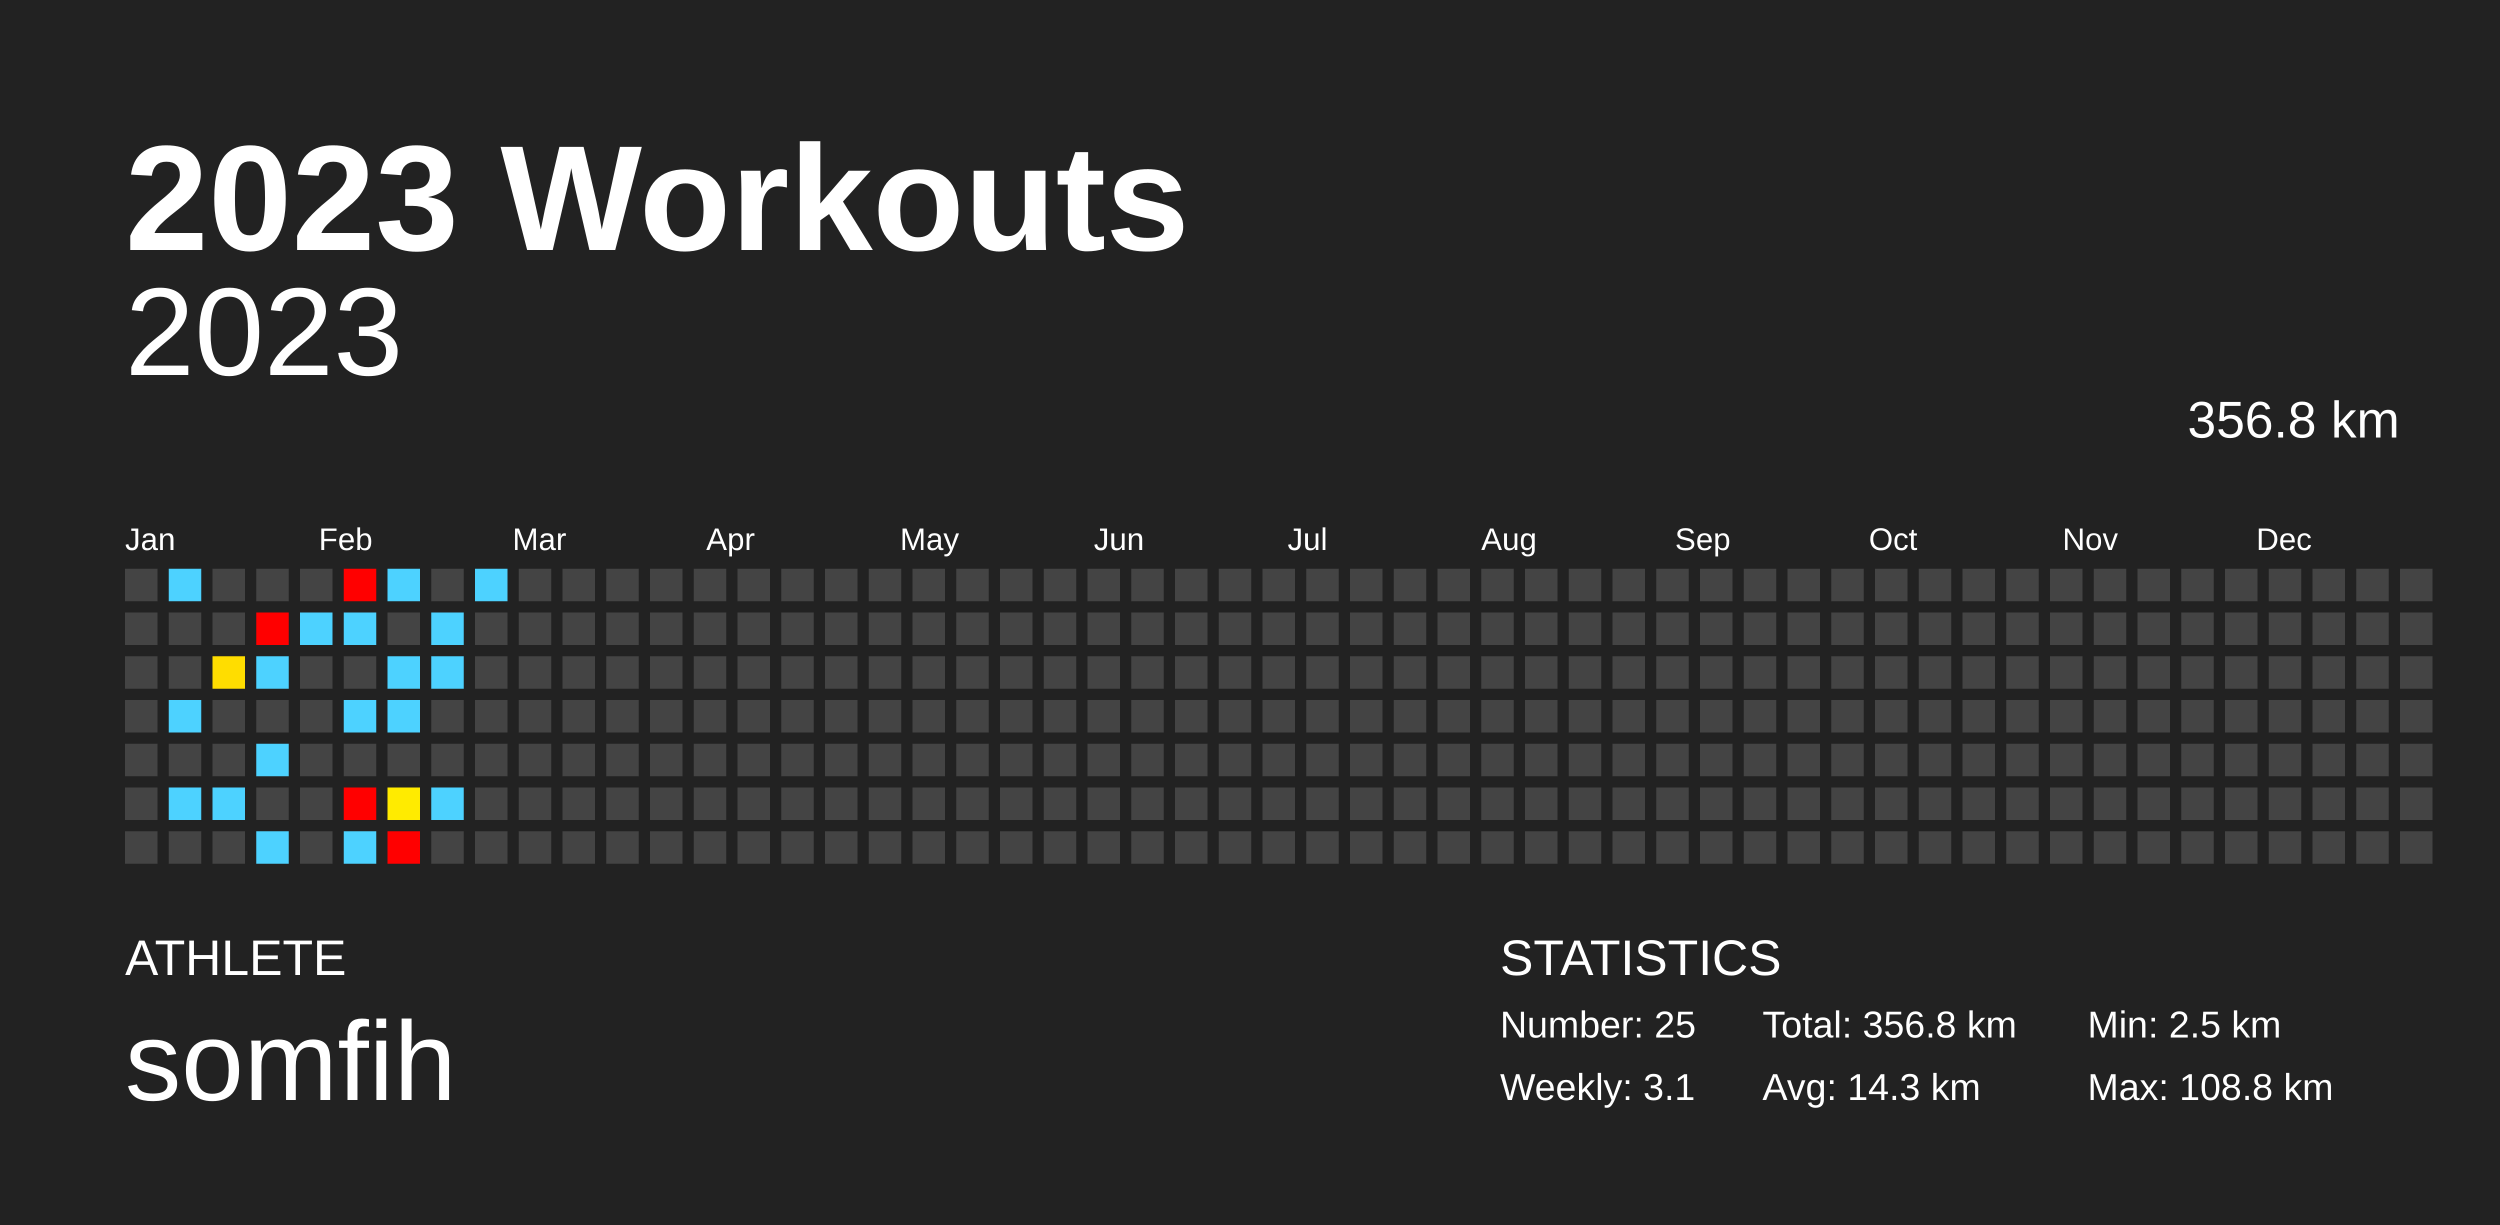
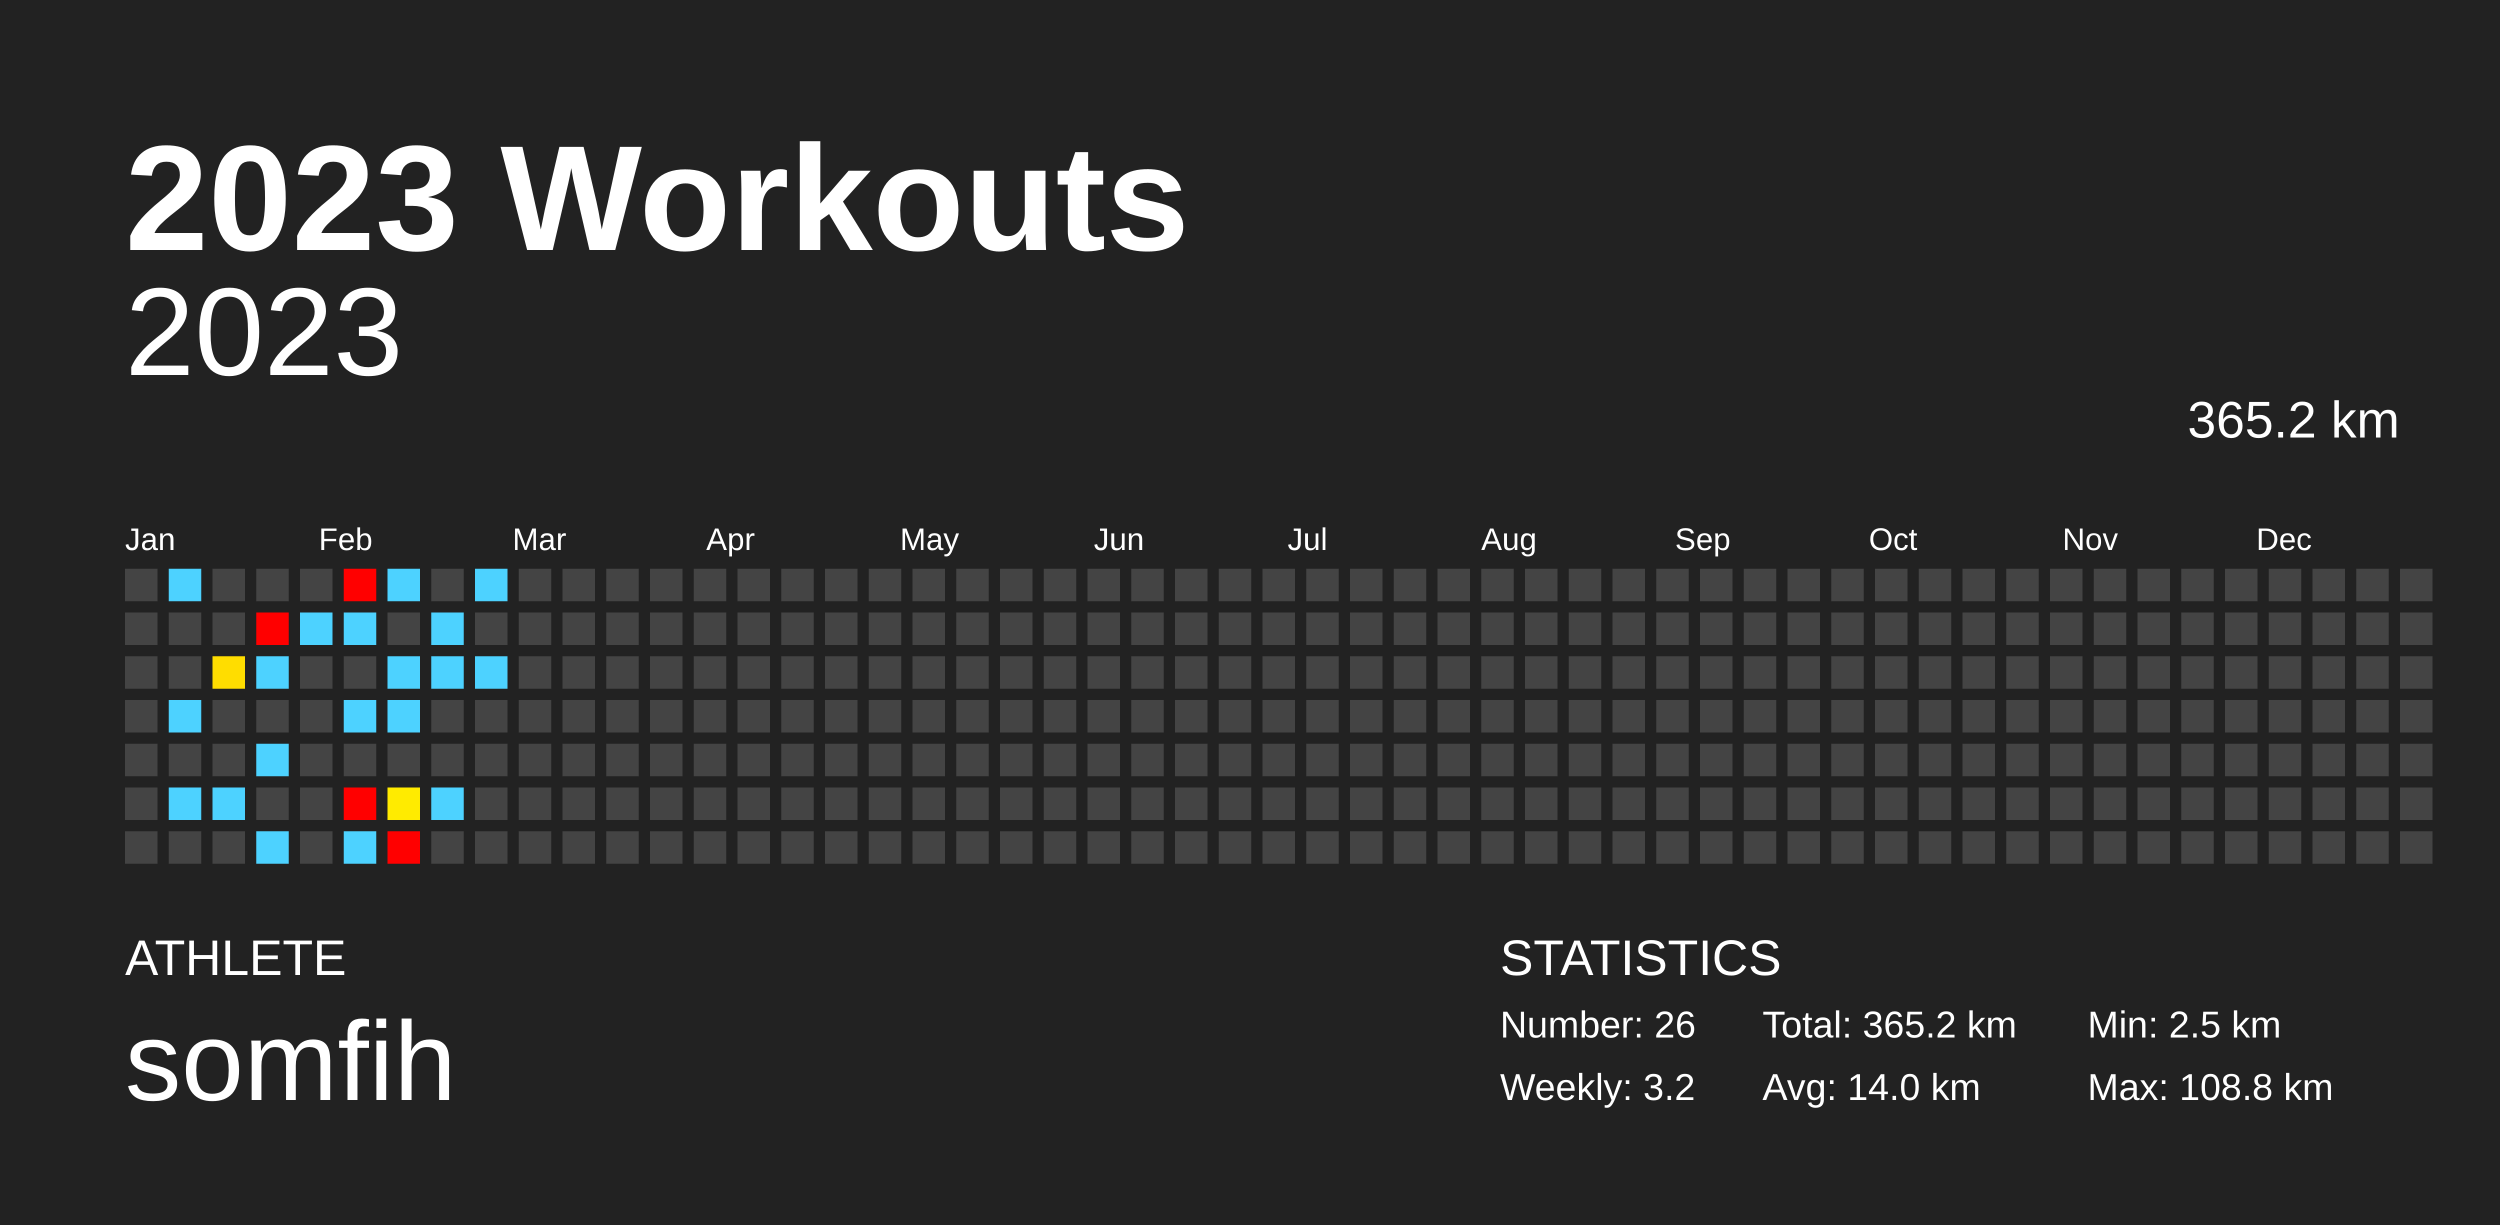
<svg xmlns="http://www.w3.org/2000/svg" baseProfile="full" height="98mm" version="1.1" viewBox="0,0,200,98" width="200mm">
  <defs />
  <rect fill="#222222" height="98" width="200" x="0" y="0" />
  <text fill="#FFFFFF" style="font-size:12px; font-family:Arial; font-weight:bold;" x="10" y="20">2023 Workouts</text>
  <text fill="#FFFFFF" style="font-size:4px; font-family:Arial" x="10" y="78">ATHLETE</text>
  <text fill="#FFFFFF" style="font-size:9px; font-family:Arial" x="10" y="88">somfih</text>
  <text fill="#FFFFFF" style="font-size:4px; font-family:Arial" x="120" y="78">STATISTICS</text>
-   <text fill="#FFFFFF" style="font-size:3px; font-family:Arial" x="120" y="83">Number: 25</text>
-   <text fill="#FFFFFF" style="font-size:3px; font-family:Arial" x="120" y="88">Weekly: 3.1</text>
-   <text fill="#FFFFFF" style="font-size:3px; font-family:Arial" x="141" y="83">Total: 356.8 km</text>
-   <text fill="#FFFFFF" style="font-size:3px; font-family:Arial" x="141" y="88">Avg: 14.3 km</text>
+   <text fill="#FFFFFF" style="font-size:3px; font-family:Arial" x="120" y="83">Number: 26</text>
+   <text fill="#FFFFFF" style="font-size:3px; font-family:Arial" x="120" y="88">Weekly: 3.2</text>
+   <text fill="#FFFFFF" style="font-size:3px; font-family:Arial" x="141" y="83">Total: 365.2 km</text>
+   <text fill="#FFFFFF" style="font-size:3px; font-family:Arial" x="141" y="88">Avg: 14.0 km</text>
  <text fill="#FFFFFF" style="font-size:3px; font-family:Arial" x="167" y="83">Min: 2.5 km</text>
  <text fill="#FFFFFF" style="font-size:3px; font-family:Arial" x="167" y="88">Max: 108.8 km</text>
  <text alignment-baseline="hanging" fill="#FFFFFF" style="font-size:10.0px; font-family:Arial;" x="10" y="30">2023</text>
-   <text alignment-baseline="hanging" fill="#FFFFFF" style="font-size:4.125px; font-family:Arial;" x="175" y="35">356.8 km</text>
+   <text alignment-baseline="hanging" fill="#FFFFFF" style="font-size:4.125px; font-family:Arial;" x="175" y="35">365.2 km</text>
  <text fill="#FFFFFF" style="font-size:2.5px; font-family:Arial" x="10.0" y="44">Jan</text>
  <text fill="#FFFFFF" style="font-size:2.5px; font-family:Arial" x="25.5" y="44">Feb</text>
  <text fill="#FFFFFF" style="font-size:2.5px; font-family:Arial" x="41.0" y="44">Mar</text>
  <text fill="#FFFFFF" style="font-size:2.5px; font-family:Arial" x="56.5" y="44">Apr</text>
  <text fill="#FFFFFF" style="font-size:2.5px; font-family:Arial" x="72.0" y="44">May</text>
  <text fill="#FFFFFF" style="font-size:2.5px; font-family:Arial" x="87.5" y="44">Jun</text>
  <text fill="#FFFFFF" style="font-size:2.5px; font-family:Arial" x="103.0" y="44">Jul</text>
  <text fill="#FFFFFF" style="font-size:2.5px; font-family:Arial" x="118.5" y="44">Aug</text>
  <text fill="#FFFFFF" style="font-size:2.5px; font-family:Arial" x="134.0" y="44">Sep</text>
  <text fill="#FFFFFF" style="font-size:2.5px; font-family:Arial" x="149.5" y="44">Oct</text>
  <text fill="#FFFFFF" style="font-size:2.5px; font-family:Arial" x="165.0" y="44">Nov</text>
  <text fill="#FFFFFF" style="font-size:2.5px; font-family:Arial" x="180.5" y="44">Dec</text>
  <rect fill="#444444" height="2.6" width="2.6" x="10.0" y="45.5" />
  <rect fill="#444444" height="2.6" width="2.6" x="10.0" y="49.0" />
  <rect fill="#444444" height="2.6" width="2.6" x="10.0" y="52.5" />
  <rect fill="#444444" height="2.6" width="2.6" x="10.0" y="56.0" />
  <rect fill="#444444" height="2.6" width="2.6" x="10.0" y="59.5" />
  <rect fill="#444444" height="2.6" width="2.6" x="10.0" y="63.0" />
  <rect fill="#444444" height="2.6" width="2.6" x="10.0" y="66.5" />
  <rect fill="#4dd2ff" height="2.6" width="2.6" x="13.5" y="45.5" />
  <rect fill="#444444" height="2.6" width="2.6" x="13.5" y="49.0" />
  <rect fill="#444444" height="2.6" width="2.6" x="13.5" y="52.5" />
  <rect fill="#4dd2ff" height="2.6" width="2.6" x="13.5" y="56.0" />
  <rect fill="#444444" height="2.6" width="2.6" x="13.5" y="59.5" />
  <rect fill="#4dd2ff" height="2.6" width="2.6" x="13.5" y="63.0" />
  <rect fill="#444444" height="2.6" width="2.6" x="13.5" y="66.5" />
  <rect fill="#444444" height="2.6" width="2.6" x="17.0" y="45.5" />
  <rect fill="#444444" height="2.6" width="2.6" x="17.0" y="49.0" />
  <rect fill="#ffdd00" height="2.6" width="2.6" x="17.0" y="52.5" />
  <rect fill="#444444" height="2.6" width="2.6" x="17.0" y="56.0" />
  <rect fill="#444444" height="2.6" width="2.6" x="17.0" y="59.5" />
  <rect fill="#4dd2ff" height="2.6" width="2.6" x="17.0" y="63.0" />
  <rect fill="#444444" height="2.6" width="2.6" x="17.0" y="66.5" />
  <rect fill="#444444" height="2.6" width="2.6" x="20.5" y="45.5" />
  <rect fill="red" height="2.6" width="2.6" x="20.5" y="49.0" />
  <rect fill="#4dd2ff" height="2.6" width="2.6" x="20.5" y="52.5" />
  <rect fill="#444444" height="2.6" width="2.6" x="20.5" y="56.0" />
  <rect fill="#4dd2ff" height="2.6" width="2.6" x="20.5" y="59.5" />
  <rect fill="#444444" height="2.6" width="2.6" x="20.5" y="63.0" />
  <rect fill="#4dd2ff" height="2.6" width="2.6" x="20.5" y="66.5" />
  <rect fill="#444444" height="2.6" width="2.6" x="24.0" y="45.5" />
  <rect fill="#4dd2ff" height="2.6" width="2.6" x="24.0" y="49.0" />
  <rect fill="#444444" height="2.6" width="2.6" x="24.0" y="52.5" />
  <rect fill="#444444" height="2.6" width="2.6" x="24.0" y="56.0" />
  <rect fill="#444444" height="2.6" width="2.6" x="24.0" y="59.5" />
  <rect fill="#444444" height="2.6" width="2.6" x="24.0" y="63.0" />
  <rect fill="#444444" height="2.6" width="2.6" x="24.0" y="66.5" />
  <rect fill="red" height="2.6" width="2.6" x="27.5" y="45.5" />
  <rect fill="#4dd2ff" height="2.6" width="2.6" x="27.5" y="49.0" />
  <rect fill="#444444" height="2.6" width="2.6" x="27.5" y="52.5" />
  <rect fill="#4dd2ff" height="2.6" width="2.6" x="27.5" y="56.0" />
  <rect fill="#444444" height="2.6" width="2.6" x="27.5" y="59.5" />
  <rect fill="red" height="2.6" width="2.6" x="27.5" y="63.0" />
  <rect fill="#4dd2ff" height="2.6" width="2.6" x="27.5" y="66.5" />
  <rect fill="#4dd2ff" height="2.6" width="2.6" x="31.0" y="45.5" />
  <rect fill="#444444" height="2.6" width="2.6" x="31.0" y="49.0" />
  <rect fill="#4dd2ff" height="2.6" width="2.6" x="31.0" y="52.5" />
  <rect fill="#4dd2ff" height="2.6" width="2.6" x="31.0" y="56.0" />
  <rect fill="#444444" height="2.6" width="2.6" x="31.0" y="59.5" />
  <rect fill="#ffeb00" height="2.6" width="2.6" x="31.0" y="63.0" />
  <rect fill="red" height="2.6" width="2.6" x="31.0" y="66.5" />
  <rect fill="#444444" height="2.6" width="2.6" x="34.5" y="45.5" />
  <rect fill="#4dd2ff" height="2.6" width="2.6" x="34.5" y="49.0" />
  <rect fill="#4dd2ff" height="2.6" width="2.6" x="34.5" y="52.5" />
  <rect fill="#444444" height="2.6" width="2.6" x="34.5" y="56.0" />
  <rect fill="#444444" height="2.6" width="2.6" x="34.5" y="59.5" />
  <rect fill="#4dd2ff" height="2.6" width="2.6" x="34.5" y="63.0" />
  <rect fill="#444444" height="2.6" width="2.6" x="34.5" y="66.5" />
  <rect fill="#4dd2ff" height="2.6" width="2.6" x="38.0" y="45.5" />
  <rect fill="#444444" height="2.6" width="2.6" x="38.0" y="49.0" />
-   <rect fill="#444444" height="2.6" width="2.6" x="38.0" y="52.5" />
+   <rect fill="#4dd2ff" height="2.6" width="2.6" x="38.0" y="52.5" />
  <rect fill="#444444" height="2.6" width="2.6" x="38.0" y="56.0" />
  <rect fill="#444444" height="2.6" width="2.6" x="38.0" y="59.5" />
  <rect fill="#444444" height="2.6" width="2.6" x="38.0" y="63.0" />
  <rect fill="#444444" height="2.6" width="2.6" x="38.0" y="66.5" />
  <rect fill="#444444" height="2.6" width="2.6" x="41.5" y="45.5" />
  <rect fill="#444444" height="2.6" width="2.6" x="41.5" y="49.0" />
  <rect fill="#444444" height="2.6" width="2.6" x="41.5" y="52.5" />
  <rect fill="#444444" height="2.6" width="2.6" x="41.5" y="56.0" />
  <rect fill="#444444" height="2.6" width="2.6" x="41.5" y="59.5" />
  <rect fill="#444444" height="2.6" width="2.6" x="41.5" y="63.0" />
  <rect fill="#444444" height="2.6" width="2.6" x="41.5" y="66.5" />
  <rect fill="#444444" height="2.6" width="2.6" x="45.0" y="45.5" />
  <rect fill="#444444" height="2.6" width="2.6" x="45.0" y="49.0" />
  <rect fill="#444444" height="2.6" width="2.6" x="45.0" y="52.5" />
  <rect fill="#444444" height="2.6" width="2.6" x="45.0" y="56.0" />
  <rect fill="#444444" height="2.6" width="2.6" x="45.0" y="59.5" />
  <rect fill="#444444" height="2.6" width="2.6" x="45.0" y="63.0" />
  <rect fill="#444444" height="2.6" width="2.6" x="45.0" y="66.5" />
  <rect fill="#444444" height="2.6" width="2.6" x="48.5" y="45.5" />
  <rect fill="#444444" height="2.6" width="2.6" x="48.5" y="49.0" />
  <rect fill="#444444" height="2.6" width="2.6" x="48.5" y="52.5" />
  <rect fill="#444444" height="2.6" width="2.6" x="48.5" y="56.0" />
  <rect fill="#444444" height="2.6" width="2.6" x="48.5" y="59.5" />
  <rect fill="#444444" height="2.6" width="2.6" x="48.5" y="63.0" />
  <rect fill="#444444" height="2.6" width="2.6" x="48.5" y="66.5" />
  <rect fill="#444444" height="2.6" width="2.6" x="52.0" y="45.5" />
  <rect fill="#444444" height="2.6" width="2.6" x="52.0" y="49.0" />
  <rect fill="#444444" height="2.6" width="2.6" x="52.0" y="52.5" />
  <rect fill="#444444" height="2.6" width="2.6" x="52.0" y="56.0" />
  <rect fill="#444444" height="2.6" width="2.6" x="52.0" y="59.5" />
  <rect fill="#444444" height="2.6" width="2.6" x="52.0" y="63.0" />
  <rect fill="#444444" height="2.6" width="2.6" x="52.0" y="66.5" />
  <rect fill="#444444" height="2.6" width="2.6" x="55.5" y="45.5" />
  <rect fill="#444444" height="2.6" width="2.6" x="55.5" y="49.0" />
  <rect fill="#444444" height="2.6" width="2.6" x="55.5" y="52.5" />
  <rect fill="#444444" height="2.6" width="2.6" x="55.5" y="56.0" />
  <rect fill="#444444" height="2.6" width="2.6" x="55.5" y="59.5" />
  <rect fill="#444444" height="2.6" width="2.6" x="55.5" y="63.0" />
  <rect fill="#444444" height="2.6" width="2.6" x="55.5" y="66.5" />
  <rect fill="#444444" height="2.6" width="2.6" x="59.0" y="45.5" />
  <rect fill="#444444" height="2.6" width="2.6" x="59.0" y="49.0" />
  <rect fill="#444444" height="2.6" width="2.6" x="59.0" y="52.5" />
  <rect fill="#444444" height="2.6" width="2.6" x="59.0" y="56.0" />
  <rect fill="#444444" height="2.6" width="2.6" x="59.0" y="59.5" />
  <rect fill="#444444" height="2.6" width="2.6" x="59.0" y="63.0" />
  <rect fill="#444444" height="2.6" width="2.6" x="59.0" y="66.5" />
  <rect fill="#444444" height="2.6" width="2.6" x="62.5" y="45.5" />
  <rect fill="#444444" height="2.6" width="2.6" x="62.5" y="49.0" />
  <rect fill="#444444" height="2.6" width="2.6" x="62.5" y="52.5" />
  <rect fill="#444444" height="2.6" width="2.6" x="62.5" y="56.0" />
  <rect fill="#444444" height="2.6" width="2.6" x="62.5" y="59.5" />
  <rect fill="#444444" height="2.6" width="2.6" x="62.5" y="63.0" />
  <rect fill="#444444" height="2.6" width="2.6" x="62.5" y="66.5" />
  <rect fill="#444444" height="2.6" width="2.6" x="66.0" y="45.5" />
  <rect fill="#444444" height="2.6" width="2.6" x="66.0" y="49.0" />
  <rect fill="#444444" height="2.6" width="2.6" x="66.0" y="52.5" />
  <rect fill="#444444" height="2.6" width="2.6" x="66.0" y="56.0" />
  <rect fill="#444444" height="2.6" width="2.6" x="66.0" y="59.5" />
  <rect fill="#444444" height="2.6" width="2.6" x="66.0" y="63.0" />
  <rect fill="#444444" height="2.6" width="2.6" x="66.0" y="66.5" />
  <rect fill="#444444" height="2.6" width="2.6" x="69.5" y="45.5" />
  <rect fill="#444444" height="2.6" width="2.6" x="69.5" y="49.0" />
  <rect fill="#444444" height="2.6" width="2.6" x="69.5" y="52.5" />
  <rect fill="#444444" height="2.6" width="2.6" x="69.5" y="56.0" />
  <rect fill="#444444" height="2.6" width="2.6" x="69.5" y="59.5" />
  <rect fill="#444444" height="2.6" width="2.6" x="69.5" y="63.0" />
  <rect fill="#444444" height="2.6" width="2.6" x="69.5" y="66.5" />
  <rect fill="#444444" height="2.6" width="2.6" x="73.0" y="45.5" />
  <rect fill="#444444" height="2.6" width="2.6" x="73.0" y="49.0" />
  <rect fill="#444444" height="2.6" width="2.6" x="73.0" y="52.5" />
  <rect fill="#444444" height="2.6" width="2.6" x="73.0" y="56.0" />
  <rect fill="#444444" height="2.6" width="2.6" x="73.0" y="59.5" />
  <rect fill="#444444" height="2.6" width="2.6" x="73.0" y="63.0" />
  <rect fill="#444444" height="2.6" width="2.6" x="73.0" y="66.5" />
  <rect fill="#444444" height="2.6" width="2.6" x="76.5" y="45.5" />
  <rect fill="#444444" height="2.6" width="2.6" x="76.5" y="49.0" />
  <rect fill="#444444" height="2.6" width="2.6" x="76.5" y="52.5" />
  <rect fill="#444444" height="2.6" width="2.6" x="76.5" y="56.0" />
  <rect fill="#444444" height="2.6" width="2.6" x="76.5" y="59.5" />
  <rect fill="#444444" height="2.6" width="2.6" x="76.5" y="63.0" />
  <rect fill="#444444" height="2.6" width="2.6" x="76.5" y="66.5" />
  <rect fill="#444444" height="2.6" width="2.6" x="80.0" y="45.5" />
  <rect fill="#444444" height="2.6" width="2.6" x="80.0" y="49.0" />
  <rect fill="#444444" height="2.6" width="2.6" x="80.0" y="52.5" />
  <rect fill="#444444" height="2.6" width="2.6" x="80.0" y="56.0" />
  <rect fill="#444444" height="2.6" width="2.6" x="80.0" y="59.5" />
  <rect fill="#444444" height="2.6" width="2.6" x="80.0" y="63.0" />
  <rect fill="#444444" height="2.6" width="2.6" x="80.0" y="66.5" />
  <rect fill="#444444" height="2.6" width="2.6" x="83.5" y="45.5" />
  <rect fill="#444444" height="2.6" width="2.6" x="83.5" y="49.0" />
  <rect fill="#444444" height="2.6" width="2.6" x="83.5" y="52.5" />
  <rect fill="#444444" height="2.6" width="2.6" x="83.5" y="56.0" />
  <rect fill="#444444" height="2.6" width="2.6" x="83.5" y="59.5" />
  <rect fill="#444444" height="2.6" width="2.6" x="83.5" y="63.0" />
  <rect fill="#444444" height="2.6" width="2.6" x="83.5" y="66.5" />
  <rect fill="#444444" height="2.6" width="2.6" x="87.0" y="45.5" />
  <rect fill="#444444" height="2.6" width="2.6" x="87.0" y="49.0" />
  <rect fill="#444444" height="2.6" width="2.6" x="87.0" y="52.5" />
  <rect fill="#444444" height="2.6" width="2.6" x="87.0" y="56.0" />
  <rect fill="#444444" height="2.6" width="2.6" x="87.0" y="59.5" />
  <rect fill="#444444" height="2.6" width="2.6" x="87.0" y="63.0" />
  <rect fill="#444444" height="2.6" width="2.6" x="87.0" y="66.5" />
  <rect fill="#444444" height="2.6" width="2.6" x="90.5" y="45.5" />
  <rect fill="#444444" height="2.6" width="2.6" x="90.5" y="49.0" />
  <rect fill="#444444" height="2.6" width="2.6" x="90.5" y="52.5" />
  <rect fill="#444444" height="2.6" width="2.6" x="90.5" y="56.0" />
  <rect fill="#444444" height="2.6" width="2.6" x="90.5" y="59.5" />
  <rect fill="#444444" height="2.6" width="2.6" x="90.5" y="63.0" />
  <rect fill="#444444" height="2.6" width="2.6" x="90.5" y="66.5" />
  <rect fill="#444444" height="2.6" width="2.6" x="94.0" y="45.5" />
  <rect fill="#444444" height="2.6" width="2.6" x="94.0" y="49.0" />
  <rect fill="#444444" height="2.6" width="2.6" x="94.0" y="52.5" />
  <rect fill="#444444" height="2.6" width="2.6" x="94.0" y="56.0" />
  <rect fill="#444444" height="2.6" width="2.6" x="94.0" y="59.5" />
  <rect fill="#444444" height="2.6" width="2.6" x="94.0" y="63.0" />
  <rect fill="#444444" height="2.6" width="2.6" x="94.0" y="66.5" />
  <rect fill="#444444" height="2.6" width="2.6" x="97.5" y="45.5" />
  <rect fill="#444444" height="2.6" width="2.6" x="97.5" y="49.0" />
  <rect fill="#444444" height="2.6" width="2.6" x="97.5" y="52.5" />
  <rect fill="#444444" height="2.6" width="2.6" x="97.5" y="56.0" />
  <rect fill="#444444" height="2.6" width="2.6" x="97.5" y="59.5" />
  <rect fill="#444444" height="2.6" width="2.6" x="97.5" y="63.0" />
  <rect fill="#444444" height="2.6" width="2.6" x="97.5" y="66.5" />
  <rect fill="#444444" height="2.6" width="2.6" x="101.0" y="45.5" />
  <rect fill="#444444" height="2.6" width="2.6" x="101.0" y="49.0" />
  <rect fill="#444444" height="2.6" width="2.6" x="101.0" y="52.5" />
  <rect fill="#444444" height="2.6" width="2.6" x="101.0" y="56.0" />
  <rect fill="#444444" height="2.6" width="2.6" x="101.0" y="59.5" />
  <rect fill="#444444" height="2.6" width="2.6" x="101.0" y="63.0" />
  <rect fill="#444444" height="2.6" width="2.6" x="101.0" y="66.5" />
  <rect fill="#444444" height="2.6" width="2.6" x="104.5" y="45.5" />
  <rect fill="#444444" height="2.6" width="2.6" x="104.5" y="49.0" />
  <rect fill="#444444" height="2.6" width="2.6" x="104.5" y="52.5" />
  <rect fill="#444444" height="2.6" width="2.6" x="104.5" y="56.0" />
  <rect fill="#444444" height="2.6" width="2.6" x="104.5" y="59.5" />
  <rect fill="#444444" height="2.6" width="2.6" x="104.5" y="63.0" />
  <rect fill="#444444" height="2.6" width="2.6" x="104.5" y="66.5" />
  <rect fill="#444444" height="2.6" width="2.6" x="108.0" y="45.5" />
  <rect fill="#444444" height="2.6" width="2.6" x="108.0" y="49.0" />
  <rect fill="#444444" height="2.6" width="2.6" x="108.0" y="52.5" />
  <rect fill="#444444" height="2.6" width="2.6" x="108.0" y="56.0" />
  <rect fill="#444444" height="2.6" width="2.6" x="108.0" y="59.5" />
  <rect fill="#444444" height="2.6" width="2.6" x="108.0" y="63.0" />
  <rect fill="#444444" height="2.6" width="2.6" x="108.0" y="66.5" />
  <rect fill="#444444" height="2.6" width="2.6" x="111.5" y="45.5" />
  <rect fill="#444444" height="2.6" width="2.6" x="111.5" y="49.0" />
  <rect fill="#444444" height="2.6" width="2.6" x="111.5" y="52.5" />
  <rect fill="#444444" height="2.6" width="2.6" x="111.5" y="56.0" />
  <rect fill="#444444" height="2.6" width="2.6" x="111.5" y="59.5" />
  <rect fill="#444444" height="2.6" width="2.6" x="111.5" y="63.0" />
  <rect fill="#444444" height="2.6" width="2.6" x="111.5" y="66.5" />
  <rect fill="#444444" height="2.6" width="2.6" x="115.0" y="45.5" />
  <rect fill="#444444" height="2.6" width="2.6" x="115.0" y="49.0" />
  <rect fill="#444444" height="2.6" width="2.6" x="115.0" y="52.5" />
  <rect fill="#444444" height="2.6" width="2.6" x="115.0" y="56.0" />
  <rect fill="#444444" height="2.6" width="2.6" x="115.0" y="59.5" />
  <rect fill="#444444" height="2.6" width="2.6" x="115.0" y="63.0" />
  <rect fill="#444444" height="2.6" width="2.6" x="115.0" y="66.5" />
  <rect fill="#444444" height="2.6" width="2.6" x="118.5" y="45.5" />
  <rect fill="#444444" height="2.6" width="2.6" x="118.5" y="49.0" />
  <rect fill="#444444" height="2.6" width="2.6" x="118.5" y="52.5" />
  <rect fill="#444444" height="2.6" width="2.6" x="118.5" y="56.0" />
  <rect fill="#444444" height="2.6" width="2.6" x="118.5" y="59.5" />
  <rect fill="#444444" height="2.6" width="2.6" x="118.5" y="63.0" />
  <rect fill="#444444" height="2.6" width="2.6" x="118.5" y="66.5" />
  <rect fill="#444444" height="2.6" width="2.6" x="122.0" y="45.5" />
  <rect fill="#444444" height="2.6" width="2.6" x="122.0" y="49.0" />
  <rect fill="#444444" height="2.6" width="2.6" x="122.0" y="52.5" />
  <rect fill="#444444" height="2.6" width="2.6" x="122.0" y="56.0" />
  <rect fill="#444444" height="2.6" width="2.6" x="122.0" y="59.5" />
  <rect fill="#444444" height="2.6" width="2.6" x="122.0" y="63.0" />
  <rect fill="#444444" height="2.6" width="2.6" x="122.0" y="66.5" />
  <rect fill="#444444" height="2.6" width="2.6" x="125.5" y="45.5" />
  <rect fill="#444444" height="2.6" width="2.6" x="125.5" y="49.0" />
  <rect fill="#444444" height="2.6" width="2.6" x="125.5" y="52.5" />
  <rect fill="#444444" height="2.6" width="2.6" x="125.5" y="56.0" />
  <rect fill="#444444" height="2.6" width="2.6" x="125.5" y="59.5" />
  <rect fill="#444444" height="2.6" width="2.6" x="125.5" y="63.0" />
  <rect fill="#444444" height="2.6" width="2.6" x="125.5" y="66.5" />
  <rect fill="#444444" height="2.6" width="2.6" x="129.0" y="45.5" />
  <rect fill="#444444" height="2.6" width="2.6" x="129.0" y="49.0" />
  <rect fill="#444444" height="2.6" width="2.6" x="129.0" y="52.5" />
  <rect fill="#444444" height="2.6" width="2.6" x="129.0" y="56.0" />
  <rect fill="#444444" height="2.6" width="2.6" x="129.0" y="59.5" />
  <rect fill="#444444" height="2.6" width="2.6" x="129.0" y="63.0" />
  <rect fill="#444444" height="2.6" width="2.6" x="129.0" y="66.5" />
  <rect fill="#444444" height="2.6" width="2.6" x="132.5" y="45.5" />
  <rect fill="#444444" height="2.6" width="2.6" x="132.5" y="49.0" />
  <rect fill="#444444" height="2.6" width="2.6" x="132.5" y="52.5" />
  <rect fill="#444444" height="2.6" width="2.6" x="132.5" y="56.0" />
  <rect fill="#444444" height="2.6" width="2.6" x="132.5" y="59.5" />
  <rect fill="#444444" height="2.6" width="2.6" x="132.5" y="63.0" />
  <rect fill="#444444" height="2.6" width="2.6" x="132.5" y="66.5" />
  <rect fill="#444444" height="2.6" width="2.6" x="136.0" y="45.5" />
  <rect fill="#444444" height="2.6" width="2.6" x="136.0" y="49.0" />
  <rect fill="#444444" height="2.6" width="2.6" x="136.0" y="52.5" />
  <rect fill="#444444" height="2.6" width="2.6" x="136.0" y="56.0" />
  <rect fill="#444444" height="2.6" width="2.6" x="136.0" y="59.5" />
  <rect fill="#444444" height="2.6" width="2.6" x="136.0" y="63.0" />
  <rect fill="#444444" height="2.6" width="2.6" x="136.0" y="66.5" />
  <rect fill="#444444" height="2.6" width="2.6" x="139.5" y="45.5" />
  <rect fill="#444444" height="2.6" width="2.6" x="139.5" y="49.0" />
  <rect fill="#444444" height="2.6" width="2.6" x="139.5" y="52.5" />
  <rect fill="#444444" height="2.6" width="2.6" x="139.5" y="56.0" />
  <rect fill="#444444" height="2.6" width="2.6" x="139.5" y="59.5" />
  <rect fill="#444444" height="2.6" width="2.6" x="139.5" y="63.0" />
  <rect fill="#444444" height="2.6" width="2.6" x="139.5" y="66.5" />
  <rect fill="#444444" height="2.6" width="2.6" x="143.0" y="45.5" />
  <rect fill="#444444" height="2.6" width="2.6" x="143.0" y="49.0" />
  <rect fill="#444444" height="2.6" width="2.6" x="143.0" y="52.5" />
  <rect fill="#444444" height="2.6" width="2.6" x="143.0" y="56.0" />
  <rect fill="#444444" height="2.6" width="2.6" x="143.0" y="59.5" />
  <rect fill="#444444" height="2.6" width="2.6" x="143.0" y="63.0" />
  <rect fill="#444444" height="2.6" width="2.6" x="143.0" y="66.5" />
  <rect fill="#444444" height="2.6" width="2.6" x="146.5" y="45.5" />
  <rect fill="#444444" height="2.6" width="2.6" x="146.5" y="49.0" />
  <rect fill="#444444" height="2.6" width="2.6" x="146.5" y="52.5" />
  <rect fill="#444444" height="2.6" width="2.6" x="146.5" y="56.0" />
  <rect fill="#444444" height="2.6" width="2.6" x="146.5" y="59.5" />
  <rect fill="#444444" height="2.6" width="2.6" x="146.5" y="63.0" />
  <rect fill="#444444" height="2.6" width="2.6" x="146.5" y="66.5" />
  <rect fill="#444444" height="2.6" width="2.6" x="150.0" y="45.5" />
  <rect fill="#444444" height="2.6" width="2.6" x="150.0" y="49.0" />
  <rect fill="#444444" height="2.6" width="2.6" x="150.0" y="52.5" />
  <rect fill="#444444" height="2.6" width="2.6" x="150.0" y="56.0" />
  <rect fill="#444444" height="2.6" width="2.6" x="150.0" y="59.5" />
  <rect fill="#444444" height="2.6" width="2.6" x="150.0" y="63.0" />
  <rect fill="#444444" height="2.6" width="2.6" x="150.0" y="66.5" />
  <rect fill="#444444" height="2.6" width="2.6" x="153.5" y="45.5" />
  <rect fill="#444444" height="2.6" width="2.6" x="153.5" y="49.0" />
  <rect fill="#444444" height="2.6" width="2.6" x="153.5" y="52.5" />
  <rect fill="#444444" height="2.6" width="2.6" x="153.5" y="56.0" />
  <rect fill="#444444" height="2.6" width="2.6" x="153.5" y="59.5" />
  <rect fill="#444444" height="2.6" width="2.6" x="153.5" y="63.0" />
  <rect fill="#444444" height="2.6" width="2.6" x="153.5" y="66.5" />
  <rect fill="#444444" height="2.6" width="2.6" x="157.0" y="45.5" />
  <rect fill="#444444" height="2.6" width="2.6" x="157.0" y="49.0" />
  <rect fill="#444444" height="2.6" width="2.6" x="157.0" y="52.5" />
  <rect fill="#444444" height="2.6" width="2.6" x="157.0" y="56.0" />
  <rect fill="#444444" height="2.6" width="2.6" x="157.0" y="59.5" />
  <rect fill="#444444" height="2.6" width="2.6" x="157.0" y="63.0" />
  <rect fill="#444444" height="2.6" width="2.6" x="157.0" y="66.5" />
  <rect fill="#444444" height="2.6" width="2.6" x="160.5" y="45.5" />
  <rect fill="#444444" height="2.6" width="2.6" x="160.5" y="49.0" />
  <rect fill="#444444" height="2.6" width="2.6" x="160.5" y="52.5" />
  <rect fill="#444444" height="2.6" width="2.6" x="160.5" y="56.0" />
  <rect fill="#444444" height="2.6" width="2.6" x="160.5" y="59.5" />
  <rect fill="#444444" height="2.6" width="2.6" x="160.5" y="63.0" />
  <rect fill="#444444" height="2.6" width="2.6" x="160.5" y="66.5" />
  <rect fill="#444444" height="2.6" width="2.6" x="164.0" y="45.5" />
  <rect fill="#444444" height="2.6" width="2.6" x="164.0" y="49.0" />
  <rect fill="#444444" height="2.6" width="2.6" x="164.0" y="52.5" />
  <rect fill="#444444" height="2.6" width="2.6" x="164.0" y="56.0" />
  <rect fill="#444444" height="2.6" width="2.6" x="164.0" y="59.5" />
  <rect fill="#444444" height="2.6" width="2.6" x="164.0" y="63.0" />
  <rect fill="#444444" height="2.6" width="2.6" x="164.0" y="66.5" />
  <rect fill="#444444" height="2.6" width="2.6" x="167.5" y="45.5" />
  <rect fill="#444444" height="2.6" width="2.6" x="167.5" y="49.0" />
  <rect fill="#444444" height="2.6" width="2.6" x="167.5" y="52.5" />
  <rect fill="#444444" height="2.6" width="2.6" x="167.5" y="56.0" />
  <rect fill="#444444" height="2.6" width="2.6" x="167.5" y="59.5" />
  <rect fill="#444444" height="2.6" width="2.6" x="167.5" y="63.0" />
  <rect fill="#444444" height="2.6" width="2.6" x="167.5" y="66.5" />
  <rect fill="#444444" height="2.6" width="2.6" x="171.0" y="45.5" />
  <rect fill="#444444" height="2.6" width="2.6" x="171.0" y="49.0" />
  <rect fill="#444444" height="2.6" width="2.6" x="171.0" y="52.5" />
  <rect fill="#444444" height="2.6" width="2.6" x="171.0" y="56.0" />
  <rect fill="#444444" height="2.6" width="2.6" x="171.0" y="59.5" />
  <rect fill="#444444" height="2.6" width="2.6" x="171.0" y="63.0" />
  <rect fill="#444444" height="2.6" width="2.6" x="171.0" y="66.5" />
  <rect fill="#444444" height="2.6" width="2.6" x="174.5" y="45.5" />
  <rect fill="#444444" height="2.6" width="2.6" x="174.5" y="49.0" />
  <rect fill="#444444" height="2.6" width="2.6" x="174.5" y="52.5" />
  <rect fill="#444444" height="2.6" width="2.6" x="174.5" y="56.0" />
  <rect fill="#444444" height="2.6" width="2.6" x="174.5" y="59.5" />
  <rect fill="#444444" height="2.6" width="2.6" x="174.5" y="63.0" />
  <rect fill="#444444" height="2.6" width="2.6" x="174.5" y="66.5" />
  <rect fill="#444444" height="2.6" width="2.6" x="178.0" y="45.5" />
  <rect fill="#444444" height="2.6" width="2.6" x="178.0" y="49.0" />
  <rect fill="#444444" height="2.6" width="2.6" x="178.0" y="52.5" />
  <rect fill="#444444" height="2.6" width="2.6" x="178.0" y="56.0" />
  <rect fill="#444444" height="2.6" width="2.6" x="178.0" y="59.5" />
  <rect fill="#444444" height="2.6" width="2.6" x="178.0" y="63.0" />
  <rect fill="#444444" height="2.6" width="2.6" x="178.0" y="66.5" />
  <rect fill="#444444" height="2.6" width="2.6" x="181.5" y="45.5" />
  <rect fill="#444444" height="2.6" width="2.6" x="181.5" y="49.0" />
  <rect fill="#444444" height="2.6" width="2.6" x="181.5" y="52.5" />
  <rect fill="#444444" height="2.6" width="2.6" x="181.5" y="56.0" />
  <rect fill="#444444" height="2.6" width="2.6" x="181.5" y="59.5" />
  <rect fill="#444444" height="2.6" width="2.6" x="181.5" y="63.0" />
  <rect fill="#444444" height="2.6" width="2.6" x="181.5" y="66.5" />
  <rect fill="#444444" height="2.6" width="2.6" x="185.0" y="45.5" />
  <rect fill="#444444" height="2.6" width="2.6" x="185.0" y="49.0" />
  <rect fill="#444444" height="2.6" width="2.6" x="185.0" y="52.5" />
  <rect fill="#444444" height="2.6" width="2.6" x="185.0" y="56.0" />
  <rect fill="#444444" height="2.6" width="2.6" x="185.0" y="59.5" />
  <rect fill="#444444" height="2.6" width="2.6" x="185.0" y="63.0" />
  <rect fill="#444444" height="2.6" width="2.6" x="185.0" y="66.5" />
  <rect fill="#444444" height="2.6" width="2.6" x="188.5" y="45.5" />
  <rect fill="#444444" height="2.6" width="2.6" x="188.5" y="49.0" />
  <rect fill="#444444" height="2.6" width="2.6" x="188.5" y="52.5" />
  <rect fill="#444444" height="2.6" width="2.6" x="188.5" y="56.0" />
  <rect fill="#444444" height="2.6" width="2.6" x="188.5" y="59.5" />
  <rect fill="#444444" height="2.6" width="2.6" x="188.5" y="63.0" />
  <rect fill="#444444" height="2.6" width="2.6" x="188.5" y="66.5" />
  <rect fill="#444444" height="2.6" width="2.6" x="192.0" y="45.5" />
  <rect fill="#444444" height="2.6" width="2.6" x="192.0" y="49.0" />
  <rect fill="#444444" height="2.6" width="2.6" x="192.0" y="52.5" />
  <rect fill="#444444" height="2.6" width="2.6" x="192.0" y="56.0" />
  <rect fill="#444444" height="2.6" width="2.6" x="192.0" y="59.5" />
  <rect fill="#444444" height="2.6" width="2.6" x="192.0" y="63.0" />
  <rect fill="#444444" height="2.6" width="2.6" x="192.0" y="66.5" />
</svg>
